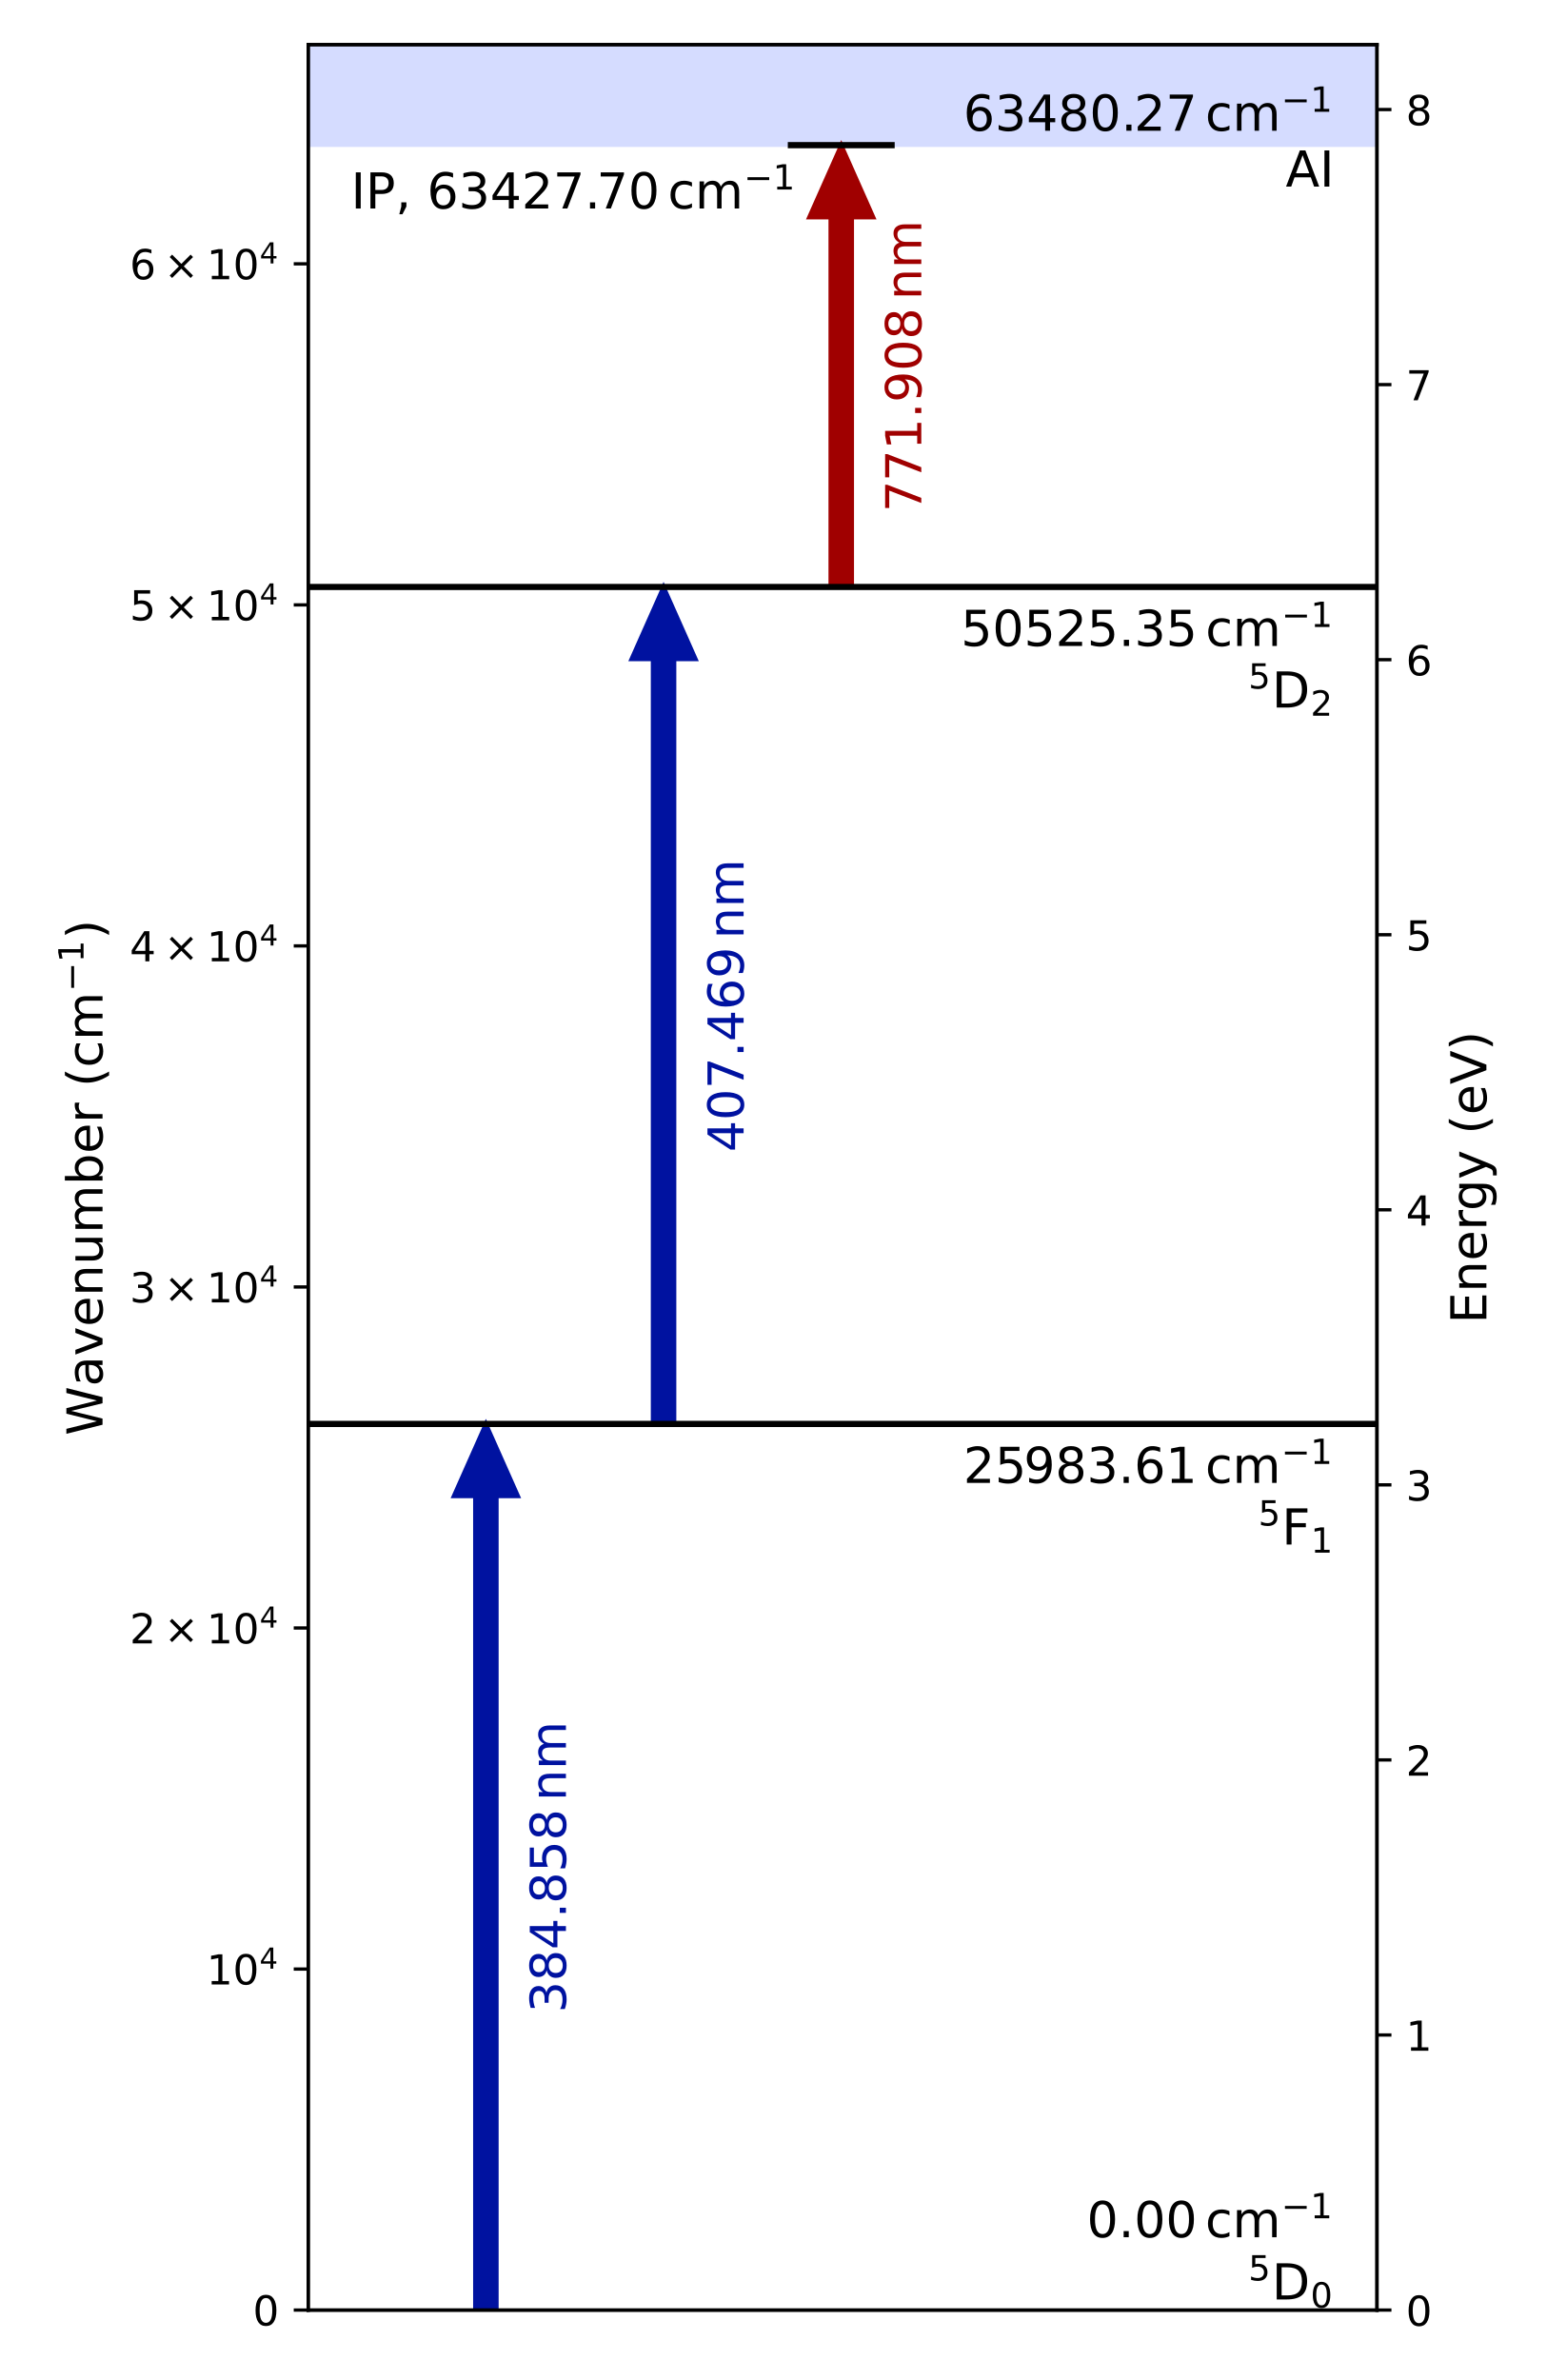
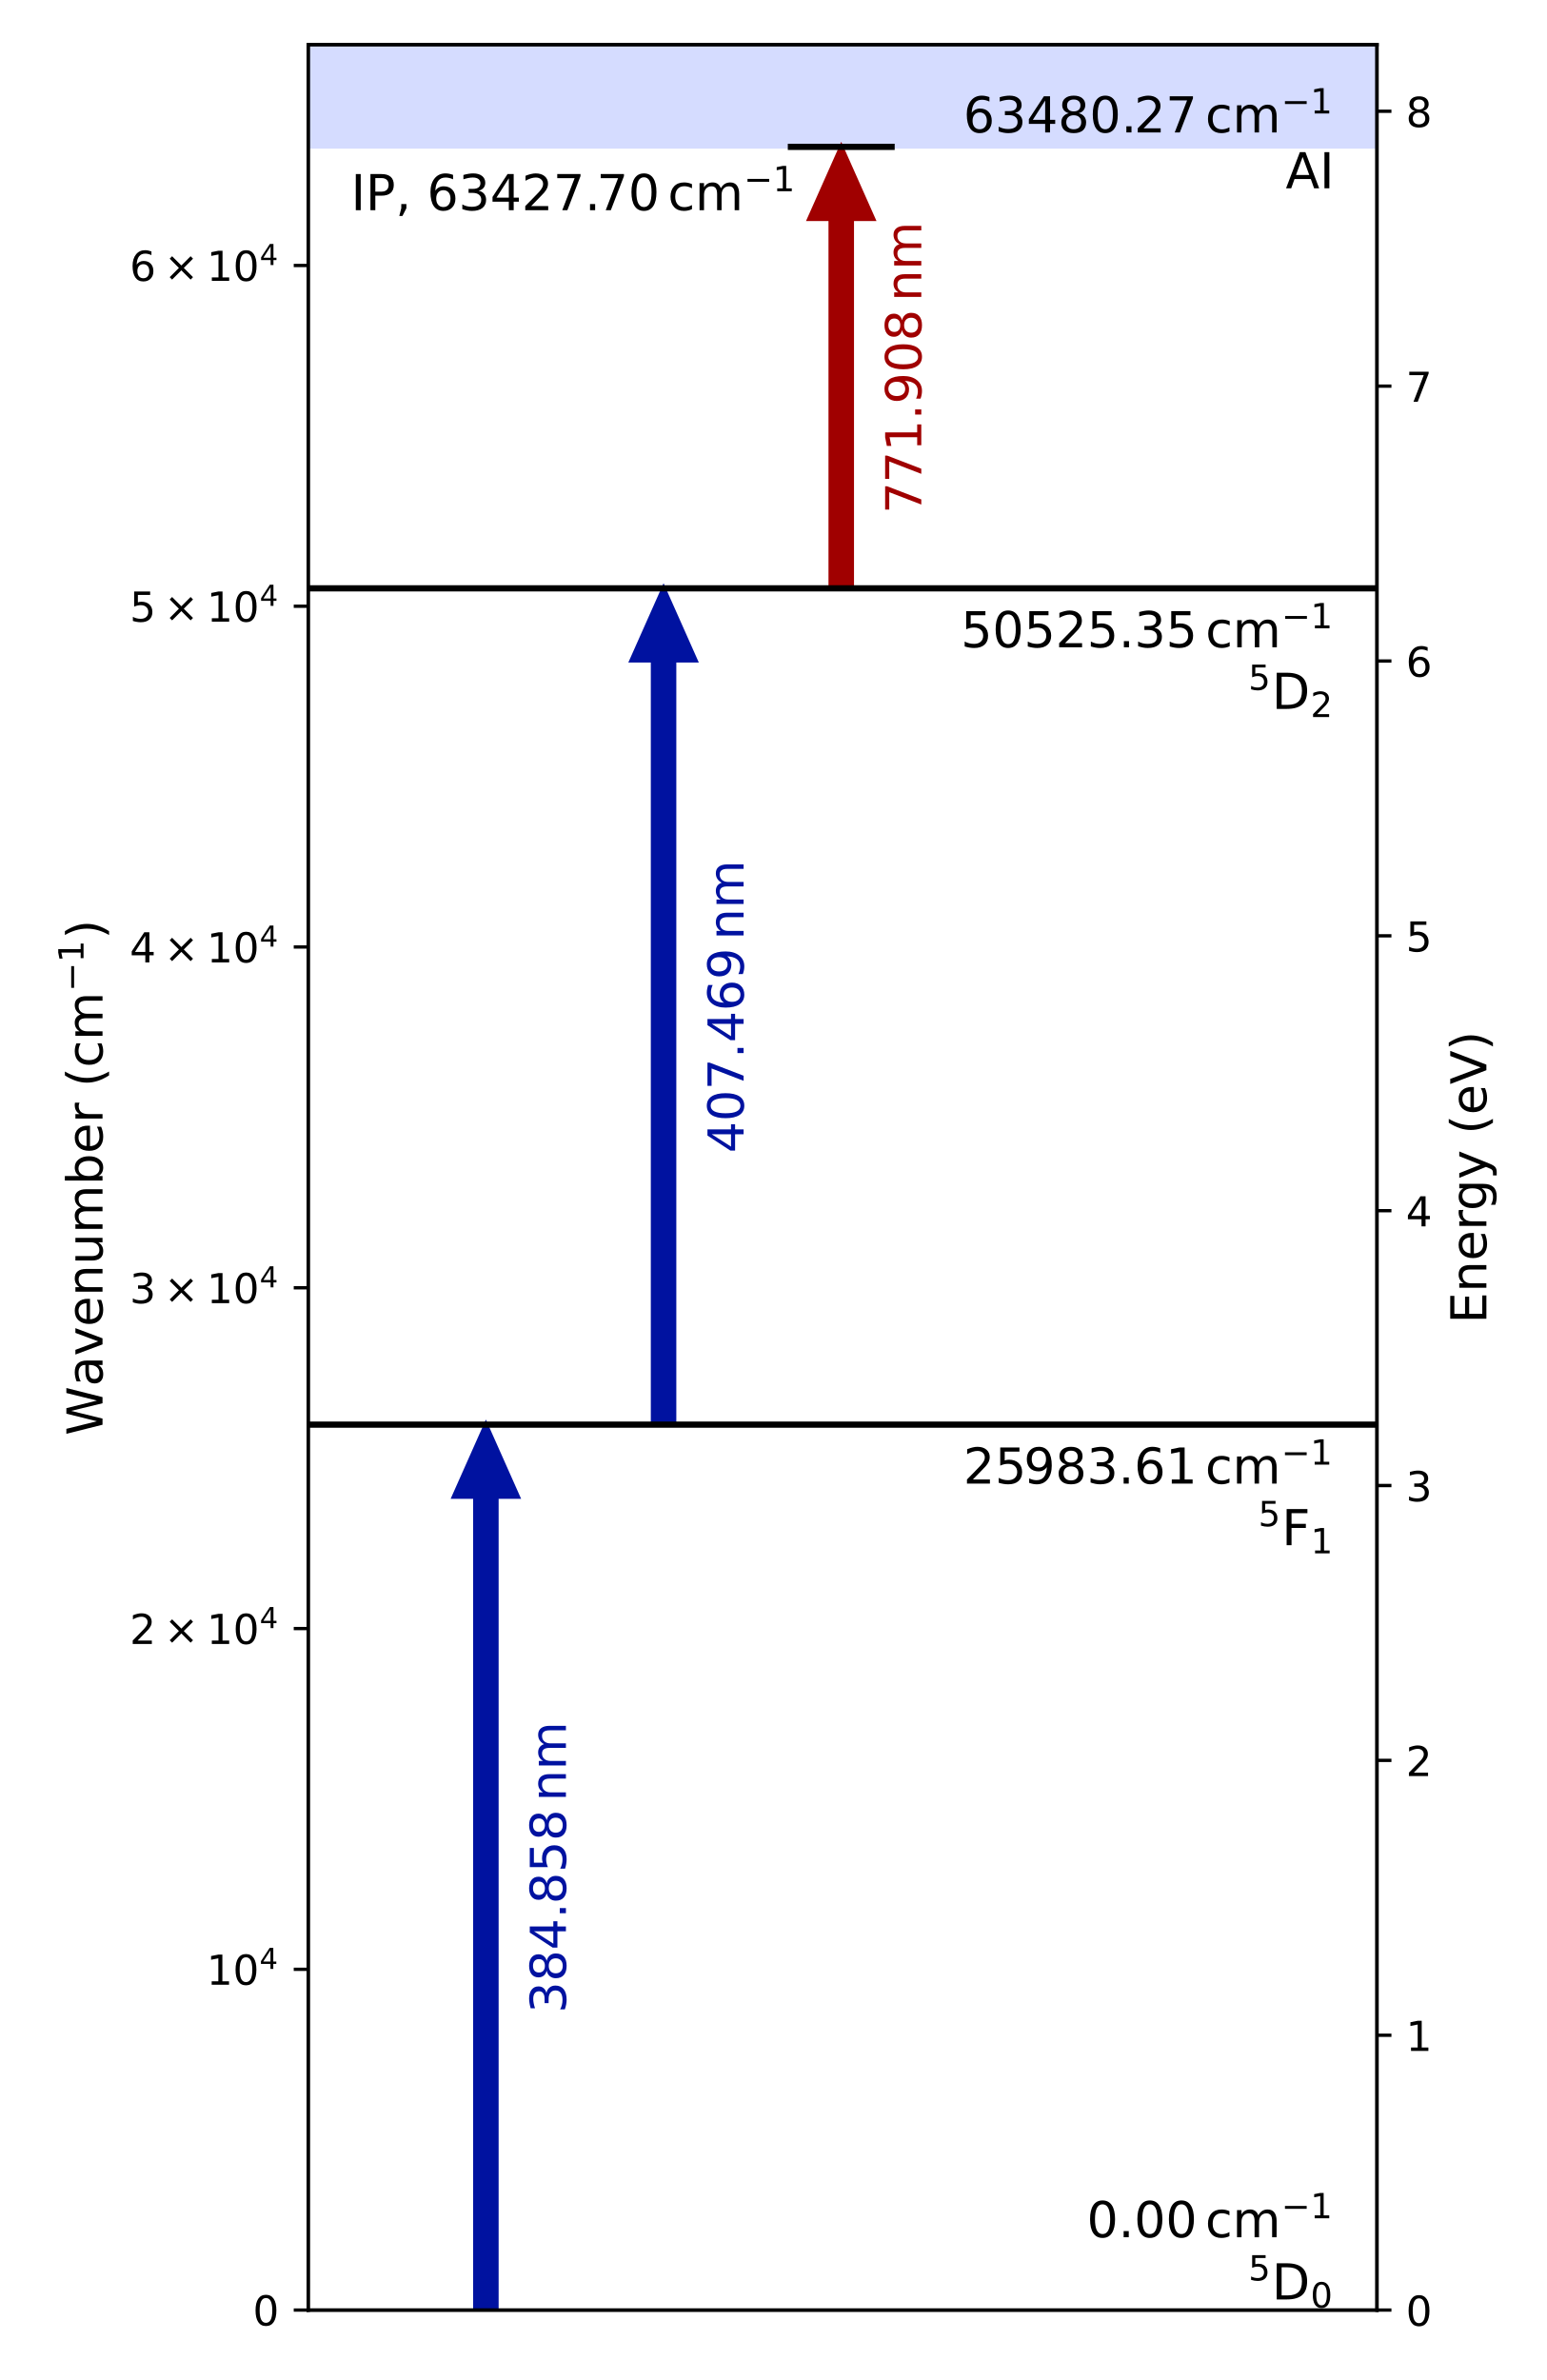
<svg xmlns="http://www.w3.org/2000/svg" xmlns:xlink="http://www.w3.org/1999/xlink" width="374.4pt" height="576pt" viewBox="0 0 374.4 576" version="1.1">
  <defs>
    <style type="text/css">*{stroke-linejoin: round; stroke-linecap: butt}</style>
  </defs>
  <g id="figure_1">
    <g id="patch_1">
      <path d="M 0 576  L 374.4 576  L 374.4 0  L 0 0  z " style="fill: #ffffff" />
    </g>
    <g id="axes_1">
      <g id="patch_2">
        <path d="M 74.589 559.08  L 333.25 559.08  L 333.25 10.8  L 74.589 10.8  z " style="fill: #ffffff" />
      </g>
      <g id="PolyCollection_1">
-         <path d="M 74.589 -4923.72  L 74.589 35.561  L 333.25 35.561  L 333.25 -4923.72  L 333.25 -4923.72  L 74.589 -4923.72  z " clip-path="url(#pe192169881)" style="fill: #adbbff; fill-opacity: 0.5" />
+         <path d="M 74.589 -4923.72  L 74.589 35.975  L 333.25 35.975  L 333.25 -4923.72  L 333.25 -4923.72  L 74.589 -4923.72  z " clip-path="url(#p8b3c5ffa30)" style="fill: #adbbff; fill-opacity: 0.5" />
      </g>
      <g id="patch_3">
-         <path d="M 117.591 344.617  L 125.351 362.082  L 120.178 362.082  L 120.178 559.08  L 115.005 559.08  L 115.005 362.082  L 109.831 362.082  z " clip-path="url(#pe192169881)" style="fill: #0012a0; stroke: #0012a0; stroke-linejoin: miter" />
+         <path d="M 117.591 344.786  L 125.351 362.238  L 120.178 362.238  L 120.178 559.08  L 115.005 559.08  L 115.005 362.238  L 109.831 362.238  z " clip-path="url(#p8b3c5ffa30)" style="fill: #0012a0; stroke: #0012a0; stroke-linejoin: miter" />
      </g>
      <g id="patch_4">
-         <path d="M 160.594 142.055  L 168.353 159.52  L 163.18 159.52  L 163.18 344.617  L 158.007 344.617  L 158.007 159.52  L 152.834 159.52  z " clip-path="url(#pe192169881)" style="fill: #0012a0; stroke: #0012a0; stroke-linejoin: miter" />
+         <path d="M 160.594 142.384  L 168.353 159.836  L 163.18 159.836  L 163.18 344.786  L 158.007 344.786  L 158.007 159.836  L 152.834 159.836  z " clip-path="url(#p8b3c5ffa30)" style="fill: #0012a0; stroke: #0012a0; stroke-linejoin: miter" />
      </g>
      <g id="patch_5">
-         <path d="M 203.596 35.127  L 211.356 52.593  L 206.183 52.593  L 206.183 142.055  L 201.009 142.055  L 201.009 52.593  L 195.836 52.593  z " clip-path="url(#pe192169881)" style="fill: #a00000; stroke: #a00000; stroke-linejoin: miter" />
+         <path d="M 203.596 35.542  L 211.356 52.993  L 206.183 52.993  L 206.183 142.384  L 201.009 142.384  L 201.009 52.993  L 195.836 52.993  z " clip-path="url(#p8b3c5ffa30)" style="fill: #a00000; stroke: #a00000; stroke-linejoin: miter" />
      </g>
      <g id="matplotlib.axis_1" />
      <g id="matplotlib.axis_2">
        <g id="ytick_1">
          <g id="line2d_1">
            <defs>
-               <path id="mbe918e8df3" d="M 0 0  L -3.5 0  " style="stroke: #000000; stroke-width: 0.8" />
+               <path id="m4eae1ca856" d="M 0 0  L -3.5 0  " style="stroke: #000000; stroke-width: 0.8" />
            </defs>
            <g>
-               <use xlink:href="#mbe918e8df3" x="74.589" y="559.08" style="stroke: #000000; stroke-width: 0.8" />
+               <use xlink:href="#m4eae1ca856" x="74.589" y="559.08" style="stroke: #000000; stroke-width: 0.8" />
            </g>
          </g>
          <g id="text_1">
            <g transform="translate(61.18874 562.8792) scale(0.1 -0.1)">
              <defs>
                <path id="DejaVuSans-30" d="M 2034 4250  Q 1547 4250 1301 3770  Q 1056 3291 1056 2328  Q 1056 1369 1301 889  Q 1547 409 2034 409  Q 2525 409 2770 889  Q 3016 1369 3016 2328  Q 3016 3291 2770 3770  Q 2525 4250 2034 4250  z M 2034 4750  Q 2819 4750 3233 4129  Q 3647 3509 3647 2328  Q 3647 1150 3233 529  Q 2819 -91 2034 -91  Q 1250 -91 836 529  Q 422 1150 422 2328  Q 422 3509 836 4129  Q 1250 4750 2034 4750  z " transform="scale(0.015625)" />
              </defs>
              <use xlink:href="#DejaVuSans-30" transform="translate(0 0.78125)" />
            </g>
          </g>
        </g>
        <g id="ytick_2">
          <g id="line2d_2">
            <g>
-               <use xlink:href="#mbe918e8df3" x="74.589" y="476.542" style="stroke: #000000; stroke-width: 0.8" />
+               <use xlink:href="#m4eae1ca856" x="74.589" y="476.607" style="stroke: #000000; stroke-width: 0.8" />
            </g>
          </g>
          <g id="text_2">
-             <g transform="translate(49.98874 480.3414) scale(0.1 -0.1)">
+             <g transform="translate(49.98874 480.4066) scale(0.1 -0.1)">
              <defs>
                <path id="DejaVuSans-31" d="M 794 531  L 1825 531  L 1825 4091  L 703 3866  L 703 4441  L 1819 4666  L 2450 4666  L 2450 531  L 3481 531  L 3481 0  L 794 0  L 794 531  z " transform="scale(0.015625)" />
                <path id="DejaVuSans-34" d="M 2419 4116  L 825 1625  L 2419 1625  L 2419 4116  z M 2253 4666  L 3047 4666  L 3047 1625  L 3713 1625  L 3713 1100  L 3047 1100  L 3047 0  L 2419 0  L 2419 1100  L 313 1100  L 313 1709  L 2253 4666  z " transform="scale(0.015625)" />
              </defs>
              <use xlink:href="#DejaVuSans-31" transform="translate(0 0.684375)" />
              <use xlink:href="#DejaVuSans-30" transform="translate(63.62305 0.684375)" />
              <use xlink:href="#DejaVuSans-34" transform="translate(128.2031 38.96563) scale(0.7)" />
            </g>
          </g>
        </g>
        <g id="ytick_3">
          <g id="line2d_3">
            <g>
-               <use xlink:href="#mbe918e8df3" x="74.589" y="394.004" style="stroke: #000000; stroke-width: 0.8" />
+               <use xlink:href="#m4eae1ca856" x="74.589" y="394.135" style="stroke: #000000; stroke-width: 0.8" />
            </g>
          </g>
          <g id="text_3">
-             <g transform="translate(31.38874 397.8035) scale(0.1 -0.1)">
+             <g transform="translate(31.38874 397.934) scale(0.1 -0.1)">
              <defs>
                <path id="DejaVuSans-32" d="M 1228 531  L 3431 531  L 3431 0  L 469 0  L 469 531  Q 828 903 1448 1529  Q 2069 2156 2228 2338  Q 2531 2678 2651 2914  Q 2772 3150 2772 3378  Q 2772 3750 2511 3984  Q 2250 4219 1831 4219  Q 1534 4219 1204 4116  Q 875 4013 500 3803  L 500 4441  Q 881 4594 1212 4672  Q 1544 4750 1819 4750  Q 2544 4750 2975 4387  Q 3406 4025 3406 3419  Q 3406 3131 3298 2873  Q 3191 2616 2906 2266  Q 2828 2175 2409 1742  Q 1991 1309 1228 531  z " transform="scale(0.015625)" />
                <path id="DejaVuSans-d7" d="M 4488 3438  L 3059 2003  L 4488 575  L 4116 197  L 2681 1631  L 1247 197  L 878 575  L 2303 2003  L 878 3438  L 1247 3816  L 2681 2381  L 4116 3816  L 4488 3438  z " transform="scale(0.015625)" />
              </defs>
              <use xlink:href="#DejaVuSans-32" transform="translate(0 0.684375)" />
              <use xlink:href="#DejaVuSans-d7" transform="translate(83.10547 0.684375)" />
              <use xlink:href="#DejaVuSans-31" transform="translate(186.377 0.684375)" />
              <use xlink:href="#DejaVuSans-30" transform="translate(250 0.684375)" />
              <use xlink:href="#DejaVuSans-34" transform="translate(314.5801 38.96563) scale(0.7)" />
            </g>
          </g>
        </g>
        <g id="ytick_4">
          <g id="line2d_4">
            <g>
-               <use xlink:href="#mbe918e8df3" x="74.589" y="311.466" style="stroke: #000000; stroke-width: 0.8" />
+               <use xlink:href="#m4eae1ca856" x="74.589" y="311.662" style="stroke: #000000; stroke-width: 0.8" />
            </g>
          </g>
          <g id="text_4">
-             <g transform="translate(31.38874 315.2656) scale(0.1 -0.1)">
+             <g transform="translate(31.38874 315.4614) scale(0.1 -0.1)">
              <defs>
                <path id="DejaVuSans-33" d="M 2597 2516  Q 3050 2419 3304 2112  Q 3559 1806 3559 1356  Q 3559 666 3084 287  Q 2609 -91 1734 -91  Q 1441 -91 1130 -33  Q 819 25 488 141  L 488 750  Q 750 597 1062 519  Q 1375 441 1716 441  Q 2309 441 2620 675  Q 2931 909 2931 1356  Q 2931 1769 2642 2001  Q 2353 2234 1838 2234  L 1294 2234  L 1294 2753  L 1863 2753  Q 2328 2753 2575 2939  Q 2822 3125 2822 3475  Q 2822 3834 2567 4026  Q 2313 4219 1838 4219  Q 1578 4219 1281 4162  Q 984 4106 628 3988  L 628 4550  Q 988 4650 1302 4700  Q 1616 4750 1894 4750  Q 2613 4750 3031 4423  Q 3450 4097 3450 3541  Q 3450 3153 3228 2886  Q 3006 2619 2597 2516  z " transform="scale(0.015625)" />
              </defs>
              <use xlink:href="#DejaVuSans-33" transform="translate(0 0.684375)" />
              <use xlink:href="#DejaVuSans-d7" transform="translate(83.10547 0.684375)" />
              <use xlink:href="#DejaVuSans-31" transform="translate(186.377 0.684375)" />
              <use xlink:href="#DejaVuSans-30" transform="translate(250 0.684375)" />
              <use xlink:href="#DejaVuSans-34" transform="translate(314.5801 38.96563) scale(0.7)" />
            </g>
          </g>
        </g>
        <g id="ytick_5">
          <g id="line2d_5">
            <g>
-               <use xlink:href="#mbe918e8df3" x="74.589" y="228.929" style="stroke: #000000; stroke-width: 0.8" />
+               <use xlink:href="#m4eae1ca856" x="74.589" y="229.19" style="stroke: #000000; stroke-width: 0.8" />
            </g>
          </g>
          <g id="text_5">
-             <g transform="translate(31.38874 232.7278) scale(0.1 -0.1)">
+             <g transform="translate(31.38874 232.9888) scale(0.1 -0.1)">
              <use xlink:href="#DejaVuSans-34" transform="translate(0 0.684375)" />
              <use xlink:href="#DejaVuSans-d7" transform="translate(83.10547 0.684375)" />
              <use xlink:href="#DejaVuSans-31" transform="translate(186.377 0.684375)" />
              <use xlink:href="#DejaVuSans-30" transform="translate(250 0.684375)" />
              <use xlink:href="#DejaVuSans-34" transform="translate(314.5801 38.96563) scale(0.7)" />
            </g>
          </g>
        </g>
        <g id="ytick_6">
          <g id="line2d_6">
            <g>
-               <use xlink:href="#mbe918e8df3" x="74.589" y="146.391" style="stroke: #000000; stroke-width: 0.8" />
+               <use xlink:href="#m4eae1ca856" x="74.589" y="146.717" style="stroke: #000000; stroke-width: 0.8" />
            </g>
          </g>
          <g id="text_6">
-             <g transform="translate(31.38874 150.1899) scale(0.1 -0.1)">
+             <g transform="translate(31.38874 150.5162) scale(0.1 -0.1)">
              <defs>
                <path id="DejaVuSans-35" d="M 691 4666  L 3169 4666  L 3169 4134  L 1269 4134  L 1269 2991  Q 1406 3038 1543 3061  Q 1681 3084 1819 3084  Q 2600 3084 3056 2656  Q 3513 2228 3513 1497  Q 3513 744 3044 326  Q 2575 -91 1722 -91  Q 1428 -91 1123 -41  Q 819 9 494 109  L 494 744  Q 775 591 1075 516  Q 1375 441 1709 441  Q 2250 441 2565 725  Q 2881 1009 2881 1497  Q 2881 1984 2565 2268  Q 2250 2553 1709 2553  Q 1456 2553 1204 2497  Q 953 2441 691 2322  L 691 4666  z " transform="scale(0.015625)" />
              </defs>
              <use xlink:href="#DejaVuSans-35" transform="translate(0 0.684375)" />
              <use xlink:href="#DejaVuSans-d7" transform="translate(83.10547 0.684375)" />
              <use xlink:href="#DejaVuSans-31" transform="translate(186.377 0.684375)" />
              <use xlink:href="#DejaVuSans-30" transform="translate(250 0.684375)" />
              <use xlink:href="#DejaVuSans-34" transform="translate(314.5801 38.96563) scale(0.7)" />
            </g>
          </g>
        </g>
        <g id="ytick_7">
          <g id="line2d_7">
            <g>
-               <use xlink:href="#mbe918e8df3" x="74.589" y="63.853" style="stroke: #000000; stroke-width: 0.8" />
+               <use xlink:href="#m4eae1ca856" x="74.589" y="64.244" style="stroke: #000000; stroke-width: 0.8" />
            </g>
          </g>
          <g id="text_7">
-             <g transform="translate(31.38874 67.65208) scale(0.1 -0.1)">
+             <g transform="translate(31.38874 68.04365) scale(0.1 -0.1)">
              <defs>
                <path id="DejaVuSans-36" d="M 2113 2584  Q 1688 2584 1439 2293  Q 1191 2003 1191 1497  Q 1191 994 1439 701  Q 1688 409 2113 409  Q 2538 409 2786 701  Q 3034 994 3034 1497  Q 3034 2003 2786 2293  Q 2538 2584 2113 2584  z M 3366 4563  L 3366 3988  Q 3128 4100 2886 4159  Q 2644 4219 2406 4219  Q 1781 4219 1451 3797  Q 1122 3375 1075 2522  Q 1259 2794 1537 2939  Q 1816 3084 2150 3084  Q 2853 3084 3261 2657  Q 3669 2231 3669 1497  Q 3669 778 3244 343  Q 2819 -91 2113 -91  Q 1303 -91 875 529  Q 447 1150 447 2328  Q 447 3434 972 4092  Q 1497 4750 2381 4750  Q 2619 4750 2861 4703  Q 3103 4656 3366 4563  z " transform="scale(0.015625)" />
              </defs>
              <use xlink:href="#DejaVuSans-36" transform="translate(0 0.684375)" />
              <use xlink:href="#DejaVuSans-d7" transform="translate(83.10547 0.684375)" />
              <use xlink:href="#DejaVuSans-31" transform="translate(186.377 0.684375)" />
              <use xlink:href="#DejaVuSans-30" transform="translate(250 0.684375)" />
              <use xlink:href="#DejaVuSans-34" transform="translate(314.5801 38.96563) scale(0.7)" />
            </g>
          </g>
        </g>
        <g id="text_8">
          <g transform="translate(24.89312 347.4) rotate(-90) scale(0.12 -0.12)">
            <defs>
              <path id="DejaVuSans-57" d="M 213 4666  L 850 4666  L 1831 722  L 2809 4666  L 3519 4666  L 4500 722  L 5478 4666  L 6119 4666  L 4947 0  L 4153 0  L 3169 4050  L 2175 0  L 1381 0  L 213 4666  z " transform="scale(0.015625)" />
              <path id="DejaVuSans-61" d="M 2194 1759  Q 1497 1759 1228 1600  Q 959 1441 959 1056  Q 959 750 1161 570  Q 1363 391 1709 391  Q 2188 391 2477 730  Q 2766 1069 2766 1631  L 2766 1759  L 2194 1759  z M 3341 1997  L 3341 0  L 2766 0  L 2766 531  Q 2569 213 2275 61  Q 1981 -91 1556 -91  Q 1019 -91 701 211  Q 384 513 384 1019  Q 384 1609 779 1909  Q 1175 2209 1959 2209  L 2766 2209  L 2766 2266  Q 2766 2663 2505 2880  Q 2244 3097 1772 3097  Q 1472 3097 1187 3025  Q 903 2953 641 2809  L 641 3341  Q 956 3463 1253 3523  Q 1550 3584 1831 3584  Q 2591 3584 2966 3190  Q 3341 2797 3341 1997  z " transform="scale(0.015625)" />
              <path id="DejaVuSans-76" d="M 191 3500  L 800 3500  L 1894 563  L 2988 3500  L 3597 3500  L 2284 0  L 1503 0  L 191 3500  z " transform="scale(0.015625)" />
              <path id="DejaVuSans-65" d="M 3597 1894  L 3597 1613  L 953 1613  Q 991 1019 1311 708  Q 1631 397 2203 397  Q 2534 397 2845 478  Q 3156 559 3463 722  L 3463 178  Q 3153 47 2828 -22  Q 2503 -91 2169 -91  Q 1331 -91 842 396  Q 353 884 353 1716  Q 353 2575 817 3079  Q 1281 3584 2069 3584  Q 2775 3584 3186 3129  Q 3597 2675 3597 1894  z M 3022 2063  Q 3016 2534 2758 2815  Q 2500 3097 2075 3097  Q 1594 3097 1305 2825  Q 1016 2553 972 2059  L 3022 2063  z " transform="scale(0.015625)" />
              <path id="DejaVuSans-6e" d="M 3513 2113  L 3513 0  L 2938 0  L 2938 2094  Q 2938 2591 2744 2837  Q 2550 3084 2163 3084  Q 1697 3084 1428 2787  Q 1159 2491 1159 1978  L 1159 0  L 581 0  L 581 3500  L 1159 3500  L 1159 2956  Q 1366 3272 1645 3428  Q 1925 3584 2291 3584  Q 2894 3584 3203 3211  Q 3513 2838 3513 2113  z " transform="scale(0.015625)" />
              <path id="DejaVuSans-75" d="M 544 1381  L 544 3500  L 1119 3500  L 1119 1403  Q 1119 906 1312 657  Q 1506 409 1894 409  Q 2359 409 2629 706  Q 2900 1003 2900 1516  L 2900 3500  L 3475 3500  L 3475 0  L 2900 0  L 2900 538  Q 2691 219 2414 64  Q 2138 -91 1772 -91  Q 1169 -91 856 284  Q 544 659 544 1381  z M 1991 3584  L 1991 3584  z " transform="scale(0.015625)" />
              <path id="DejaVuSans-6d" d="M 3328 2828  Q 3544 3216 3844 3400  Q 4144 3584 4550 3584  Q 5097 3584 5394 3201  Q 5691 2819 5691 2113  L 5691 0  L 5113 0  L 5113 2094  Q 5113 2597 4934 2840  Q 4756 3084 4391 3084  Q 3944 3084 3684 2787  Q 3425 2491 3425 1978  L 3425 0  L 2847 0  L 2847 2094  Q 2847 2600 2669 2842  Q 2491 3084 2119 3084  Q 1678 3084 1418 2786  Q 1159 2488 1159 1978  L 1159 0  L 581 0  L 581 3500  L 1159 3500  L 1159 2956  Q 1356 3278 1631 3431  Q 1906 3584 2284 3584  Q 2666 3584 2933 3390  Q 3200 3197 3328 2828  z " transform="scale(0.015625)" />
              <path id="DejaVuSans-62" d="M 3116 1747  Q 3116 2381 2855 2742  Q 2594 3103 2138 3103  Q 1681 3103 1420 2742  Q 1159 2381 1159 1747  Q 1159 1113 1420 752  Q 1681 391 2138 391  Q 2594 391 2855 752  Q 3116 1113 3116 1747  z M 1159 2969  Q 1341 3281 1617 3432  Q 1894 3584 2278 3584  Q 2916 3584 3314 3078  Q 3713 2572 3713 1747  Q 3713 922 3314 415  Q 2916 -91 2278 -91  Q 1894 -91 1617 61  Q 1341 213 1159 525  L 1159 0  L 581 0  L 581 4863  L 1159 4863  L 1159 2969  z " transform="scale(0.015625)" />
              <path id="DejaVuSans-72" d="M 2631 2963  Q 2534 3019 2420 3045  Q 2306 3072 2169 3072  Q 1681 3072 1420 2755  Q 1159 2438 1159 1844  L 1159 0  L 581 0  L 581 3500  L 1159 3500  L 1159 2956  Q 1341 3275 1631 3429  Q 1922 3584 2338 3584  Q 2397 3584 2469 3576  Q 2541 3569 2628 3553  L 2631 2963  z " transform="scale(0.015625)" />
              <path id="DejaVuSans-20" transform="scale(0.015625)" />
              <path id="DejaVuSans-28" d="M 1984 4856  Q 1566 4138 1362 3434  Q 1159 2731 1159 2009  Q 1159 1288 1364 580  Q 1569 -128 1984 -844  L 1484 -844  Q 1016 -109 783 600  Q 550 1309 550 2009  Q 550 2706 781 3412  Q 1013 4119 1484 4856  L 1984 4856  z " transform="scale(0.015625)" />
              <path id="DejaVuSans-63" d="M 3122 3366  L 3122 2828  Q 2878 2963 2633 3030  Q 2388 3097 2138 3097  Q 1578 3097 1268 2742  Q 959 2388 959 1747  Q 959 1106 1268 751  Q 1578 397 2138 397  Q 2388 397 2633 464  Q 2878 531 3122 666  L 3122 134  Q 2881 22 2623 -34  Q 2366 -91 2075 -91  Q 1284 -91 818 406  Q 353 903 353 1747  Q 353 2603 823 3093  Q 1294 3584 2113 3584  Q 2378 3584 2631 3529  Q 2884 3475 3122 3366  z " transform="scale(0.015625)" />
              <path id="DejaVuSans-2212" d="M 678 2272  L 4684 2272  L 4684 1741  L 678 1741  L 678 2272  z " transform="scale(0.015625)" />
              <path id="DejaVuSans-29" d="M 513 4856  L 1013 4856  Q 1481 4119 1714 3412  Q 1947 2706 1947 2009  Q 1947 1309 1714 600  Q 1481 -109 1013 -844  L 513 -844  Q 928 -128 1133 580  Q 1338 1288 1338 2009  Q 1338 2731 1133 3434  Q 928 4138 513 4856  z " transform="scale(0.015625)" />
            </defs>
            <use xlink:href="#DejaVuSans-57" transform="translate(0 0.684375)" />
            <use xlink:href="#DejaVuSans-61" transform="translate(98.87695 0.684375)" />
            <use xlink:href="#DejaVuSans-76" transform="translate(160.1562 0.684375)" />
            <use xlink:href="#DejaVuSans-65" transform="translate(219.3359 0.684375)" />
            <use xlink:href="#DejaVuSans-6e" transform="translate(280.8594 0.684375)" />
            <use xlink:href="#DejaVuSans-75" transform="translate(344.2383 0.684375)" />
            <use xlink:href="#DejaVuSans-6d" transform="translate(407.6172 0.684375)" />
            <use xlink:href="#DejaVuSans-62" transform="translate(505.0293 0.684375)" />
            <use xlink:href="#DejaVuSans-65" transform="translate(568.5059 0.684375)" />
            <use xlink:href="#DejaVuSans-72" transform="translate(630.0293 0.684375)" />
            <use xlink:href="#DejaVuSans-20" transform="translate(671.1426 0.684375)" />
            <use xlink:href="#DejaVuSans-28" transform="translate(702.9297 0.684375)" />
            <use xlink:href="#DejaVuSans-63" transform="translate(741.9434 0.684375)" />
            <use xlink:href="#DejaVuSans-6d" transform="translate(796.9238 0.684375)" />
            <use xlink:href="#DejaVuSans-2212" transform="translate(895.293 38.96563) scale(0.7)" />
            <use xlink:href="#DejaVuSans-31" transform="translate(953.9453 38.96563) scale(0.7)" />
            <use xlink:href="#DejaVuSans-29" transform="translate(1001.216 0.684375)" />
          </g>
        </g>
      </g>
      <g id="LineCollection_1">
-         <path d="M 74.589 344.617  L 333.25 344.617  " clip-path="url(#pe192169881)" style="fill: none; stroke: #000000; stroke-width: 1.5" />
+         <path d="M 74.589 344.786  L 333.25 344.786  " clip-path="url(#p8b3c5ffa30)" style="fill: none; stroke: #000000; stroke-width: 1.5" />
      </g>
      <g id="LineCollection_2">
-         <path d="M 74.589 142.055  L 333.25 142.055  " clip-path="url(#pe192169881)" style="fill: none; stroke: #000000; stroke-width: 1.5" />
+         <path d="M 74.589 142.384  L 333.25 142.384  " clip-path="url(#p8b3c5ffa30)" style="fill: none; stroke: #000000; stroke-width: 1.5" />
      </g>
      <g id="LineCollection_3">
-         <path d="M 190.663 35.127  L 216.529 35.127  " clip-path="url(#pe192169881)" style="fill: none; stroke: #000000; stroke-width: 1.5" />
+         <path d="M 190.663 35.542  L 216.529 35.542  " clip-path="url(#p8b3c5ffa30)" style="fill: none; stroke: #000000; stroke-width: 1.5" />
      </g>
      <g id="patch_6">
        <path d="M 74.589 559.08  L 74.589 10.8  " style="fill: none; stroke: #000000; stroke-width: 0.8; stroke-linejoin: miter; stroke-linecap: square" />
      </g>
      <g id="patch_7">
        <path d="M 333.25 559.08  L 333.25 10.8  " style="fill: none; stroke: #000000; stroke-width: 0.8; stroke-linejoin: miter; stroke-linecap: square" />
      </g>
      <g id="patch_8">
        <path d="M 74.589 559.08  L 333.25 559.08  " style="fill: none; stroke: #000000; stroke-width: 0.8; stroke-linejoin: miter; stroke-linecap: square" />
      </g>
      <g id="patch_9">
        <path d="M 74.589 10.8  L 333.25 10.8  " style="fill: none; stroke: #000000; stroke-width: 0.8; stroke-linejoin: miter; stroke-linecap: square" />
      </g>
      <g id="text_9">
-         <g transform="translate(84.93519 50.54526) scale(0.12 -0.12)">
+         <g transform="translate(84.93519 50.95506) scale(0.12 -0.12)">
          <defs>
            <path id="DejaVuSans-49" d="M 628 4666  L 1259 4666  L 1259 0  L 628 0  L 628 4666  z " transform="scale(0.015625)" />
            <path id="DejaVuSans-50" d="M 1259 4147  L 1259 2394  L 2053 2394  Q 2494 2394 2734 2622  Q 2975 2850 2975 3272  Q 2975 3691 2734 3919  Q 2494 4147 2053 4147  L 1259 4147  z M 628 4666  L 2053 4666  Q 2838 4666 3239 4311  Q 3641 3956 3641 3272  Q 3641 2581 3239 2228  Q 2838 1875 2053 1875  L 1259 1875  L 1259 0  L 628 0  L 628 4666  z " transform="scale(0.015625)" />
            <path id="DejaVuSans-2c" d="M 750 794  L 1409 794  L 1409 256  L 897 -744  L 494 -744  L 750 256  L 750 794  z " transform="scale(0.015625)" />
            <path id="DejaVuSans-37" d="M 525 4666  L 3525 4666  L 3525 4397  L 1831 0  L 1172 0  L 2766 4134  L 525 4134  L 525 4666  z " transform="scale(0.015625)" />
            <path id="DejaVuSans-2e" d="M 684 794  L 1344 794  L 1344 0  L 684 0  L 684 794  z " transform="scale(0.015625)" />
          </defs>
          <use xlink:href="#DejaVuSans-49" transform="translate(0 0.684375)" />
          <use xlink:href="#DejaVuSans-50" transform="translate(29.49219 0.684375)" />
          <use xlink:href="#DejaVuSans-2c" transform="translate(89.79492 0.684375)" />
          <use xlink:href="#DejaVuSans-20" transform="translate(121.582 0.684375)" />
          <use xlink:href="#DejaVuSans-36" transform="translate(153.3691 0.684375)" />
          <use xlink:href="#DejaVuSans-33" transform="translate(216.9922 0.684375)" />
          <use xlink:href="#DejaVuSans-34" transform="translate(280.6152 0.684375)" />
          <use xlink:href="#DejaVuSans-32" transform="translate(344.2383 0.684375)" />
          <use xlink:href="#DejaVuSans-37" transform="translate(407.8613 0.684375)" />
          <use xlink:href="#DejaVuSans-2e" transform="translate(471.4844 0.684375)" />
          <use xlink:href="#DejaVuSans-37" transform="translate(495.5215 0.684375)" />
          <use xlink:href="#DejaVuSans-30" transform="translate(559.1445 0.684375)" />
          <use xlink:href="#DejaVuSans-63" transform="translate(639.0033 0.684375)" />
          <use xlink:href="#DejaVuSans-6d" transform="translate(693.9837 0.684375)" />
          <use xlink:href="#DejaVuSans-2212" transform="translate(792.3529 38.96563) scale(0.7)" />
          <use xlink:href="#DejaVuSans-31" transform="translate(851.0052 38.96563) scale(0.7)" />
        </g>
      </g>
      <g id="text_10">
        <g transform="translate(263.0236 541.5315) scale(0.12 -0.12)">
          <use xlink:href="#DejaVuSans-30" transform="translate(0 0.684375)" />
          <use xlink:href="#DejaVuSans-2e" transform="translate(63.62305 0.684375)" />
          <use xlink:href="#DejaVuSans-30" transform="translate(95.41016 0.684375)" />
          <use xlink:href="#DejaVuSans-30" transform="translate(159.0332 0.684375)" />
          <use xlink:href="#DejaVuSans-63" transform="translate(238.8919 0.684375)" />
          <use xlink:href="#DejaVuSans-6d" transform="translate(293.8724 0.684375)" />
          <use xlink:href="#DejaVuSans-2212" transform="translate(392.2415 38.96563) scale(0.7)" />
          <use xlink:href="#DejaVuSans-31" transform="translate(450.8939 38.96563) scale(0.7)" />
        </g>
        <g transform="translate(302.0236 556.5844) scale(0.12 -0.12)">
          <defs>
            <path id="DejaVuSans-44" d="M 1259 4147  L 1259 519  L 2022 519  Q 2988 519 3436 956  Q 3884 1394 3884 2338  Q 3884 3275 3436 3711  Q 2988 4147 2022 4147  L 1259 4147  z M 628 4666  L 1925 4666  Q 3281 4666 3915 4102  Q 4550 3538 4550 2338  Q 4550 1131 3912 565  Q 3275 0 1925 0  L 628 0  L 628 4666  z " transform="scale(0.015625)" />
          </defs>
          <use xlink:href="#DejaVuSans-35" transform="translate(0.957031 38.96563) scale(0.7)" />
          <use xlink:href="#DejaVuSans-44" transform="translate(48.22754 0.684375)" />
          <use xlink:href="#DejaVuSans-30" transform="translate(126.1865 -15.72188) scale(0.7)" />
        </g>
      </g>
      <g id="text_11">
-         <g style="fill: #0012a0" transform="translate(137.0558 487.1284) rotate(-90) scale(0.12 -0.12)">
+         <g style="fill: #0012a0" transform="translate(137.0558 487.2132) rotate(-90) scale(0.12 -0.12)">
          <defs>
            <path id="DejaVuSans-38" d="M 2034 2216  Q 1584 2216 1326 1975  Q 1069 1734 1069 1313  Q 1069 891 1326 650  Q 1584 409 2034 409  Q 2484 409 2743 651  Q 3003 894 3003 1313  Q 3003 1734 2745 1975  Q 2488 2216 2034 2216  z M 1403 2484  Q 997 2584 770 2862  Q 544 3141 544 3541  Q 544 4100 942 4425  Q 1341 4750 2034 4750  Q 2731 4750 3128 4425  Q 3525 4100 3525 3541  Q 3525 3141 3298 2862  Q 3072 2584 2669 2484  Q 3125 2378 3379 2068  Q 3634 1759 3634 1313  Q 3634 634 3220 271  Q 2806 -91 2034 -91  Q 1263 -91 848 271  Q 434 634 434 1313  Q 434 1759 690 2068  Q 947 2378 1403 2484  z M 1172 3481  Q 1172 3119 1398 2916  Q 1625 2713 2034 2713  Q 2441 2713 2670 2916  Q 2900 3119 2900 3481  Q 2900 3844 2670 4047  Q 2441 4250 2034 4250  Q 1625 4250 1398 4047  Q 1172 3844 1172 3481  z " transform="scale(0.015625)" />
          </defs>
          <use xlink:href="#DejaVuSans-33" transform="translate(0 0.78125)" />
          <use xlink:href="#DejaVuSans-38" transform="translate(63.62305 0.78125)" />
          <use xlink:href="#DejaVuSans-34" transform="translate(127.2461 0.78125)" />
          <use xlink:href="#DejaVuSans-2e" transform="translate(190.8691 0.78125)" />
          <use xlink:href="#DejaVuSans-38" transform="translate(220.0312 0.78125)" />
          <use xlink:href="#DejaVuSans-35" transform="translate(283.6543 0.78125)" />
          <use xlink:href="#DejaVuSans-38" transform="translate(347.2773 0.78125)" />
          <use xlink:href="#DejaVuSans-6e" transform="translate(427.1361 0.78125)" />
          <use xlink:href="#DejaVuSans-6d" transform="translate(490.515 0.78125)" />
        </g>
      </g>
      <g id="text_12">
-         <g transform="translate(233.1436 358.9745) scale(0.12 -0.12)">
+         <g transform="translate(233.1436 359.1399) scale(0.12 -0.12)">
          <defs>
            <path id="DejaVuSans-39" d="M 703 97  L 703 672  Q 941 559 1184 500  Q 1428 441 1663 441  Q 2288 441 2617 861  Q 2947 1281 2994 2138  Q 2813 1869 2534 1725  Q 2256 1581 1919 1581  Q 1219 1581 811 2004  Q 403 2428 403 3163  Q 403 3881 828 4315  Q 1253 4750 1959 4750  Q 2769 4750 3195 4129  Q 3622 3509 3622 2328  Q 3622 1225 3098 567  Q 2575 -91 1691 -91  Q 1453 -91 1209 -44  Q 966 3 703 97  z M 1959 2075  Q 2384 2075 2632 2365  Q 2881 2656 2881 3163  Q 2881 3666 2632 3958  Q 2384 4250 1959 4250  Q 1534 4250 1286 3958  Q 1038 3666 1038 3163  Q 1038 2656 1286 2365  Q 1534 2075 1959 2075  z " transform="scale(0.015625)" />
          </defs>
          <use xlink:href="#DejaVuSans-32" transform="translate(0 0.684375)" />
          <use xlink:href="#DejaVuSans-35" transform="translate(63.62305 0.684375)" />
          <use xlink:href="#DejaVuSans-39" transform="translate(121.7461 0.684375)" />
          <use xlink:href="#DejaVuSans-38" transform="translate(185.3691 0.684375)" />
          <use xlink:href="#DejaVuSans-33" transform="translate(248.9922 0.684375)" />
          <use xlink:href="#DejaVuSans-2e" transform="translate(312.6152 0.684375)" />
          <use xlink:href="#DejaVuSans-36" transform="translate(344.4023 0.684375)" />
          <use xlink:href="#DejaVuSans-31" transform="translate(408.0254 0.684375)" />
          <use xlink:href="#DejaVuSans-63" transform="translate(487.8841 0.684375)" />
          <use xlink:href="#DejaVuSans-6d" transform="translate(542.8646 0.684375)" />
          <use xlink:href="#DejaVuSans-2212" transform="translate(641.2337 38.96563) scale(0.7)" />
          <use xlink:href="#DejaVuSans-31" transform="translate(699.8861 38.96563) scale(0.7)" />
        </g>
-         <g transform="translate(304.4235 373.8834) scale(0.12 -0.12)">
+         <g transform="translate(304.4235 374.0488) scale(0.12 -0.12)">
          <defs>
            <path id="DejaVuSans-46" d="M 628 4666  L 3309 4666  L 3309 4134  L 1259 4134  L 1259 2759  L 3109 2759  L 3109 2228  L 1259 2228  L 1259 0  L 628 0  L 628 4666  z " transform="scale(0.015625)" />
          </defs>
          <use xlink:href="#DejaVuSans-35" transform="translate(0.957031 38.96563) scale(0.7)" />
          <use xlink:href="#DejaVuSans-46" transform="translate(48.22754 0.684375)" />
          <use xlink:href="#DejaVuSans-31" transform="translate(106.7041 -15.72188) scale(0.7)" />
        </g>
      </g>
      <g id="text_13">
-         <g style="fill: #0012a0" transform="translate(180.0582 278.7957) rotate(-90) scale(0.12 -0.12)">
+         <g style="fill: #0012a0" transform="translate(180.0582 279.0454) rotate(-90) scale(0.12 -0.12)">
          <use xlink:href="#DejaVuSans-34" transform="translate(0 0.78125)" />
          <use xlink:href="#DejaVuSans-30" transform="translate(63.62305 0.78125)" />
          <use xlink:href="#DejaVuSans-37" transform="translate(127.2461 0.78125)" />
          <use xlink:href="#DejaVuSans-2e" transform="translate(190.8691 0.78125)" />
          <use xlink:href="#DejaVuSans-34" transform="translate(222.6562 0.78125)" />
          <use xlink:href="#DejaVuSans-36" transform="translate(286.2793 0.78125)" />
          <use xlink:href="#DejaVuSans-39" transform="translate(349.9023 0.78125)" />
          <use xlink:href="#DejaVuSans-6e" transform="translate(429.7611 0.78125)" />
          <use xlink:href="#DejaVuSans-6d" transform="translate(493.14 0.78125)" />
        </g>
      </g>
      <g id="text_14">
-         <g transform="translate(232.5436 156.4122) scale(0.12 -0.12)">
+         <g transform="translate(232.5436 156.7378) scale(0.12 -0.12)">
          <use xlink:href="#DejaVuSans-35" transform="translate(0 0.684375)" />
          <use xlink:href="#DejaVuSans-30" transform="translate(63.62305 0.684375)" />
          <use xlink:href="#DejaVuSans-35" transform="translate(127.2461 0.684375)" />
          <use xlink:href="#DejaVuSans-32" transform="translate(190.8691 0.684375)" />
          <use xlink:href="#DejaVuSans-35" transform="translate(254.4922 0.684375)" />
          <use xlink:href="#DejaVuSans-2e" transform="translate(318.1152 0.684375)" />
          <use xlink:href="#DejaVuSans-33" transform="translate(349.9023 0.684375)" />
          <use xlink:href="#DejaVuSans-35" transform="translate(413.5254 0.684375)" />
          <use xlink:href="#DejaVuSans-63" transform="translate(493.3841 0.684375)" />
          <use xlink:href="#DejaVuSans-6d" transform="translate(548.3646 0.684375)" />
          <use xlink:href="#DejaVuSans-2212" transform="translate(646.7337 38.96563) scale(0.7)" />
          <use xlink:href="#DejaVuSans-31" transform="translate(705.3861 38.96563) scale(0.7)" />
        </g>
-         <g transform="translate(302.0236 171.3211) scale(0.12 -0.12)">
+         <g transform="translate(302.0236 171.6467) scale(0.12 -0.12)">
          <use xlink:href="#DejaVuSans-35" transform="translate(0.957031 38.96563) scale(0.7)" />
          <use xlink:href="#DejaVuSans-44" transform="translate(48.22754 0.684375)" />
          <use xlink:href="#DejaVuSans-32" transform="translate(126.1865 -15.72188) scale(0.7)" />
        </g>
      </g>
      <g id="text_15">
-         <g style="fill: #a00000" transform="translate(223.0606 123.931) rotate(-90) scale(0.12 -0.12)">
+         <g style="fill: #a00000" transform="translate(223.0606 124.303) rotate(-90) scale(0.12 -0.12)">
          <use xlink:href="#DejaVuSans-37" transform="translate(0 0.78125)" />
          <use xlink:href="#DejaVuSans-37" transform="translate(61.87305 0.78125)" />
          <use xlink:href="#DejaVuSans-31" transform="translate(125.4961 0.78125)" />
          <use xlink:href="#DejaVuSans-2e" transform="translate(189.1191 0.78125)" />
          <use xlink:href="#DejaVuSans-39" transform="translate(220.9062 0.78125)" />
          <use xlink:href="#DejaVuSans-30" transform="translate(284.5293 0.78125)" />
          <use xlink:href="#DejaVuSans-38" transform="translate(348.1523 0.78125)" />
          <use xlink:href="#DejaVuSans-6e" transform="translate(428.0111 0.78125)" />
          <use xlink:href="#DejaVuSans-6d" transform="translate(491.39 0.78125)" />
        </g>
      </g>
      <g id="text_16">
-         <g transform="translate(233.1436 31.72005) scale(0.12 -0.12)">
+         <g transform="translate(233.1436 32.13434) scale(0.12 -0.12)">
          <use xlink:href="#DejaVuSans-36" transform="translate(0 0.684375)" />
          <use xlink:href="#DejaVuSans-33" transform="translate(63.62305 0.684375)" />
          <use xlink:href="#DejaVuSans-34" transform="translate(127.2461 0.684375)" />
          <use xlink:href="#DejaVuSans-38" transform="translate(190.8691 0.684375)" />
          <use xlink:href="#DejaVuSans-30" transform="translate(254.4922 0.684375)" />
          <use xlink:href="#DejaVuSans-2e" transform="translate(318.1152 0.684375)" />
          <use xlink:href="#DejaVuSans-32" transform="translate(344.4023 0.684375)" />
          <use xlink:href="#DejaVuSans-37" transform="translate(408.0254 0.684375)" />
          <use xlink:href="#DejaVuSans-63" transform="translate(487.8841 0.684375)" />
          <use xlink:href="#DejaVuSans-6d" transform="translate(542.8646 0.684375)" />
          <use xlink:href="#DejaVuSans-2212" transform="translate(641.2337 38.96563) scale(0.7)" />
          <use xlink:href="#DejaVuSans-31" transform="translate(699.8861 38.96563) scale(0.7)" />
        </g>
-         <g transform="translate(311.1548 45.15743) scale(0.12 -0.12)">
+         <g transform="translate(311.1548 45.57172) scale(0.12 -0.12)">
          <defs>
            <path id="DejaVuSans-41" d="M 2188 4044  L 1331 1722  L 3047 1722  L 2188 4044  z M 1831 4666  L 2547 4666  L 4325 0  L 3669 0  L 3244 1197  L 1141 1197  L 716 0  L 50 0  L 1831 4666  z " transform="scale(0.015625)" />
          </defs>
          <use xlink:href="#DejaVuSans-41" />
          <use xlink:href="#DejaVuSans-49" x="68.408" />
        </g>
      </g>
    </g>
    <g id="axes_2">
      <g id="matplotlib.axis_3">
        <g id="ytick_8">
          <g id="line2d_8">
            <defs>
-               <path id="mb9b017d3e3" d="M 0 0  L 3.5 0  " style="stroke: #000000; stroke-width: 0.8" />
+               <path id="m4f084499a9" d="M 0 0  L 3.5 0  " style="stroke: #000000; stroke-width: 0.8" />
            </defs>
            <g>
-               <use xlink:href="#mb9b017d3e3" x="333.25" y="559.08" style="stroke: #000000; stroke-width: 0.8" />
+               <use xlink:href="#m4f084499a9" x="333.25" y="559.08" style="stroke: #000000; stroke-width: 0.8" />
            </g>
          </g>
          <g id="text_17">
            <g transform="translate(340.25 562.8792) scale(0.1 -0.1)">
              <use xlink:href="#DejaVuSans-30" />
            </g>
          </g>
        </g>
        <g id="ytick_9">
          <g id="line2d_9">
            <g>
-               <use xlink:href="#mb9b017d3e3" x="333.25" y="492.509" style="stroke: #000000; stroke-width: 0.8" />
+               <use xlink:href="#m4f084499a9" x="333.25" y="492.561" style="stroke: #000000; stroke-width: 0.8" />
            </g>
          </g>
          <g id="text_18">
-             <g transform="translate(340.25 496.3079) scale(0.1 -0.1)">
+             <g transform="translate(340.25 496.3606) scale(0.1 -0.1)">
              <use xlink:href="#DejaVuSans-31" />
            </g>
          </g>
        </g>
        <g id="ytick_10">
          <g id="line2d_10">
            <g>
-               <use xlink:href="#mb9b017d3e3" x="333.25" y="425.937" style="stroke: #000000; stroke-width: 0.8" />
+               <use xlink:href="#m4f084499a9" x="333.25" y="426.043" style="stroke: #000000; stroke-width: 0.8" />
            </g>
          </g>
          <g id="text_19">
-             <g transform="translate(340.25 429.7367) scale(0.1 -0.1)">
+             <g transform="translate(340.25 429.8419) scale(0.1 -0.1)">
              <use xlink:href="#DejaVuSans-32" />
            </g>
          </g>
        </g>
        <g id="ytick_11">
          <g id="line2d_11">
            <g>
-               <use xlink:href="#mb9b017d3e3" x="333.25" y="359.366" style="stroke: #000000; stroke-width: 0.8" />
+               <use xlink:href="#m4f084499a9" x="333.25" y="359.524" style="stroke: #000000; stroke-width: 0.8" />
            </g>
          </g>
          <g id="text_20">
-             <g transform="translate(340.25 363.1654) scale(0.1 -0.1)">
+             <g transform="translate(340.25 363.3233) scale(0.1 -0.1)">
              <use xlink:href="#DejaVuSans-33" />
            </g>
          </g>
        </g>
        <g id="ytick_12">
          <g id="line2d_12">
            <g>
-               <use xlink:href="#mb9b017d3e3" x="333.25" y="292.795" style="stroke: #000000; stroke-width: 0.8" />
+               <use xlink:href="#m4f084499a9" x="333.25" y="293.005" style="stroke: #000000; stroke-width: 0.8" />
            </g>
          </g>
          <g id="text_21">
-             <g transform="translate(340.25 296.5941) scale(0.1 -0.1)">
+             <g transform="translate(340.25 296.8047) scale(0.1 -0.1)">
              <use xlink:href="#DejaVuSans-34" />
            </g>
          </g>
        </g>
        <g id="ytick_13">
          <g id="line2d_13">
            <g>
-               <use xlink:href="#mb9b017d3e3" x="333.25" y="226.224" style="stroke: #000000; stroke-width: 0.8" />
+               <use xlink:href="#m4f084499a9" x="333.25" y="226.487" style="stroke: #000000; stroke-width: 0.8" />
            </g>
          </g>
          <g id="text_22">
-             <g transform="translate(340.25 230.0228) scale(0.1 -0.1)">
+             <g transform="translate(340.25 230.286) scale(0.1 -0.1)">
              <use xlink:href="#DejaVuSans-35" />
            </g>
          </g>
        </g>
        <g id="ytick_14">
          <g id="line2d_14">
            <g>
-               <use xlink:href="#mb9b017d3e3" x="333.25" y="159.652" style="stroke: #000000; stroke-width: 0.8" />
+               <use xlink:href="#m4f084499a9" x="333.25" y="159.968" style="stroke: #000000; stroke-width: 0.8" />
            </g>
          </g>
          <g id="text_23">
-             <g transform="translate(340.25 163.4516) scale(0.1 -0.1)">
+             <g transform="translate(340.25 163.7674) scale(0.1 -0.1)">
              <use xlink:href="#DejaVuSans-36" />
            </g>
          </g>
        </g>
        <g id="ytick_15">
          <g id="line2d_15">
            <g>
-               <use xlink:href="#mb9b017d3e3" x="333.25" y="93.081" style="stroke: #000000; stroke-width: 0.8" />
+               <use xlink:href="#m4f084499a9" x="333.25" y="93.45" style="stroke: #000000; stroke-width: 0.8" />
            </g>
          </g>
          <g id="text_24">
-             <g transform="translate(340.25 96.8803) scale(0.1 -0.1)">
+             <g transform="translate(340.25 97.24876) scale(0.1 -0.1)">
              <use xlink:href="#DejaVuSans-37" />
            </g>
          </g>
        </g>
        <g id="ytick_16">
          <g id="line2d_16">
            <g>
-               <use xlink:href="#mb9b017d3e3" x="333.25" y="26.51" style="stroke: #000000; stroke-width: 0.8" />
+               <use xlink:href="#m4f084499a9" x="333.25" y="26.931" style="stroke: #000000; stroke-width: 0.8" />
            </g>
          </g>
          <g id="text_25">
-             <g transform="translate(340.25 30.30903) scale(0.1 -0.1)">
+             <g transform="translate(340.25 30.73013) scale(0.1 -0.1)">
              <use xlink:href="#DejaVuSans-38" />
            </g>
          </g>
        </g>
        <g id="text_26">
          <g transform="translate(359.7306 320.3325) rotate(-90) scale(0.12 -0.12)">
            <defs>
              <path id="DejaVuSans-45" d="M 628 4666  L 3578 4666  L 3578 4134  L 1259 4134  L 1259 2753  L 3481 2753  L 3481 2222  L 1259 2222  L 1259 531  L 3634 531  L 3634 0  L 628 0  L 628 4666  z " transform="scale(0.015625)" />
              <path id="DejaVuSans-67" d="M 2906 1791  Q 2906 2416 2648 2759  Q 2391 3103 1925 3103  Q 1463 3103 1205 2759  Q 947 2416 947 1791  Q 947 1169 1205 825  Q 1463 481 1925 481  Q 2391 481 2648 825  Q 2906 1169 2906 1791  z M 3481 434  Q 3481 -459 3084 -895  Q 2688 -1331 1869 -1331  Q 1566 -1331 1297 -1286  Q 1028 -1241 775 -1147  L 775 -588  Q 1028 -725 1275 -790  Q 1522 -856 1778 -856  Q 2344 -856 2625 -561  Q 2906 -266 2906 331  L 2906 616  Q 2728 306 2450 153  Q 2172 0 1784 0  Q 1141 0 747 490  Q 353 981 353 1791  Q 353 2603 747 3093  Q 1141 3584 1784 3584  Q 2172 3584 2450 3431  Q 2728 3278 2906 2969  L 2906 3500  L 3481 3500  L 3481 434  z " transform="scale(0.015625)" />
              <path id="DejaVuSans-79" d="M 2059 -325  Q 1816 -950 1584 -1140  Q 1353 -1331 966 -1331  L 506 -1331  L 506 -850  L 844 -850  Q 1081 -850 1212 -737  Q 1344 -625 1503 -206  L 1606 56  L 191 3500  L 800 3500  L 1894 763  L 2988 3500  L 3597 3500  L 2059 -325  z " transform="scale(0.015625)" />
              <path id="DejaVuSans-56" d="M 1831 0  L 50 4666  L 709 4666  L 2188 738  L 3669 4666  L 4325 4666  L 2547 0  L 1831 0  z " transform="scale(0.015625)" />
            </defs>
            <use xlink:href="#DejaVuSans-45" />
            <use xlink:href="#DejaVuSans-6e" x="63.184" />
            <use xlink:href="#DejaVuSans-65" x="126.562" />
            <use xlink:href="#DejaVuSans-72" x="188.086" />
            <use xlink:href="#DejaVuSans-67" x="227.449" />
            <use xlink:href="#DejaVuSans-79" x="290.926" />
            <use xlink:href="#DejaVuSans-20" x="350.105" />
            <use xlink:href="#DejaVuSans-28" x="381.893" />
            <use xlink:href="#DejaVuSans-65" x="420.906" />
            <use xlink:href="#DejaVuSans-56" x="482.43" />
            <use xlink:href="#DejaVuSans-29" x="550.838" />
          </g>
        </g>
      </g>
      <g id="patch_10">
        <path d="M 74.589 559.08  L 74.589 10.8  " style="fill: none; stroke: #000000; stroke-width: 0.8; stroke-linejoin: miter; stroke-linecap: square" />
      </g>
      <g id="patch_11">
        <path d="M 333.25 559.08  L 333.25 10.8  " style="fill: none; stroke: #000000; stroke-width: 0.8; stroke-linejoin: miter; stroke-linecap: square" />
      </g>
      <g id="patch_12">
        <path d="M 74.589 559.08  L 333.25 559.08  " style="fill: none; stroke: #000000; stroke-width: 0.8; stroke-linejoin: miter; stroke-linecap: square" />
      </g>
      <g id="patch_13">
        <path d="M 74.589 10.8  L 333.25 10.8  " style="fill: none; stroke: #000000; stroke-width: 0.8; stroke-linejoin: miter; stroke-linecap: square" />
      </g>
    </g>
  </g>
  <defs>
-     <clipPath id="pe192169881">
+     <clipPath id="p8b3c5ffa30">
      <rect x="74.589" y="10.8" width="258.661" height="548.28" />
    </clipPath>
  </defs>
</svg>
